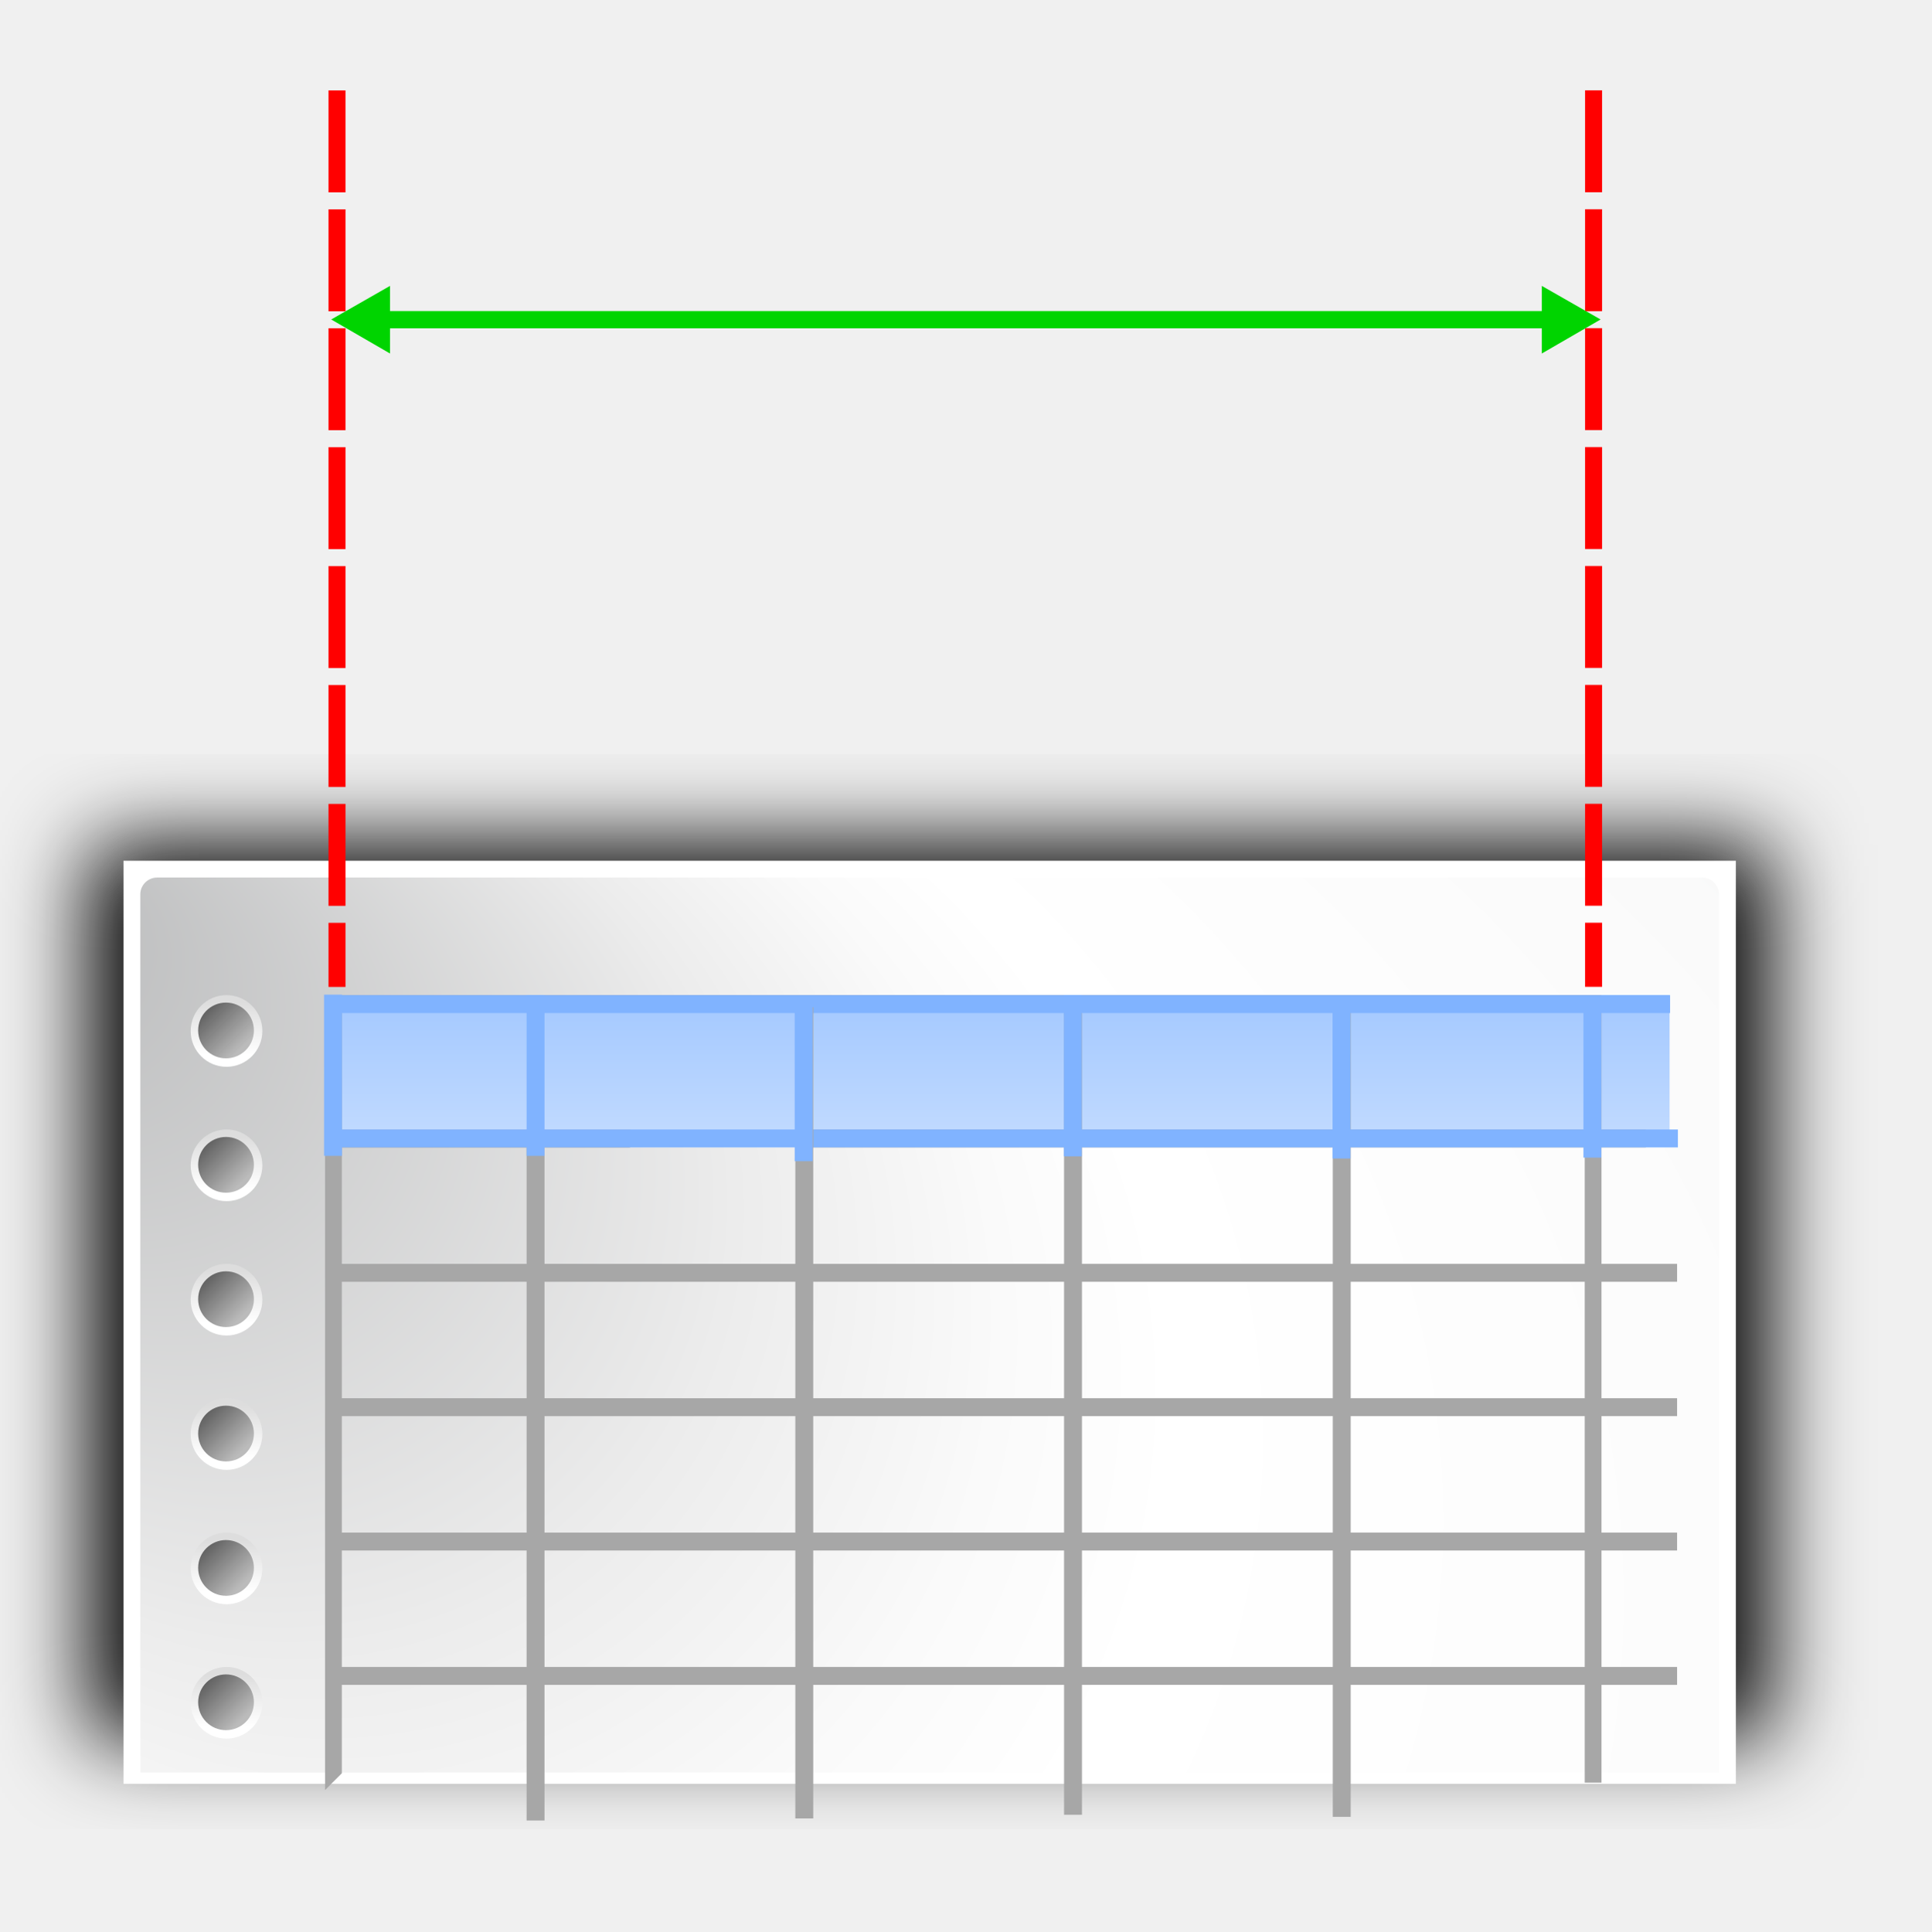
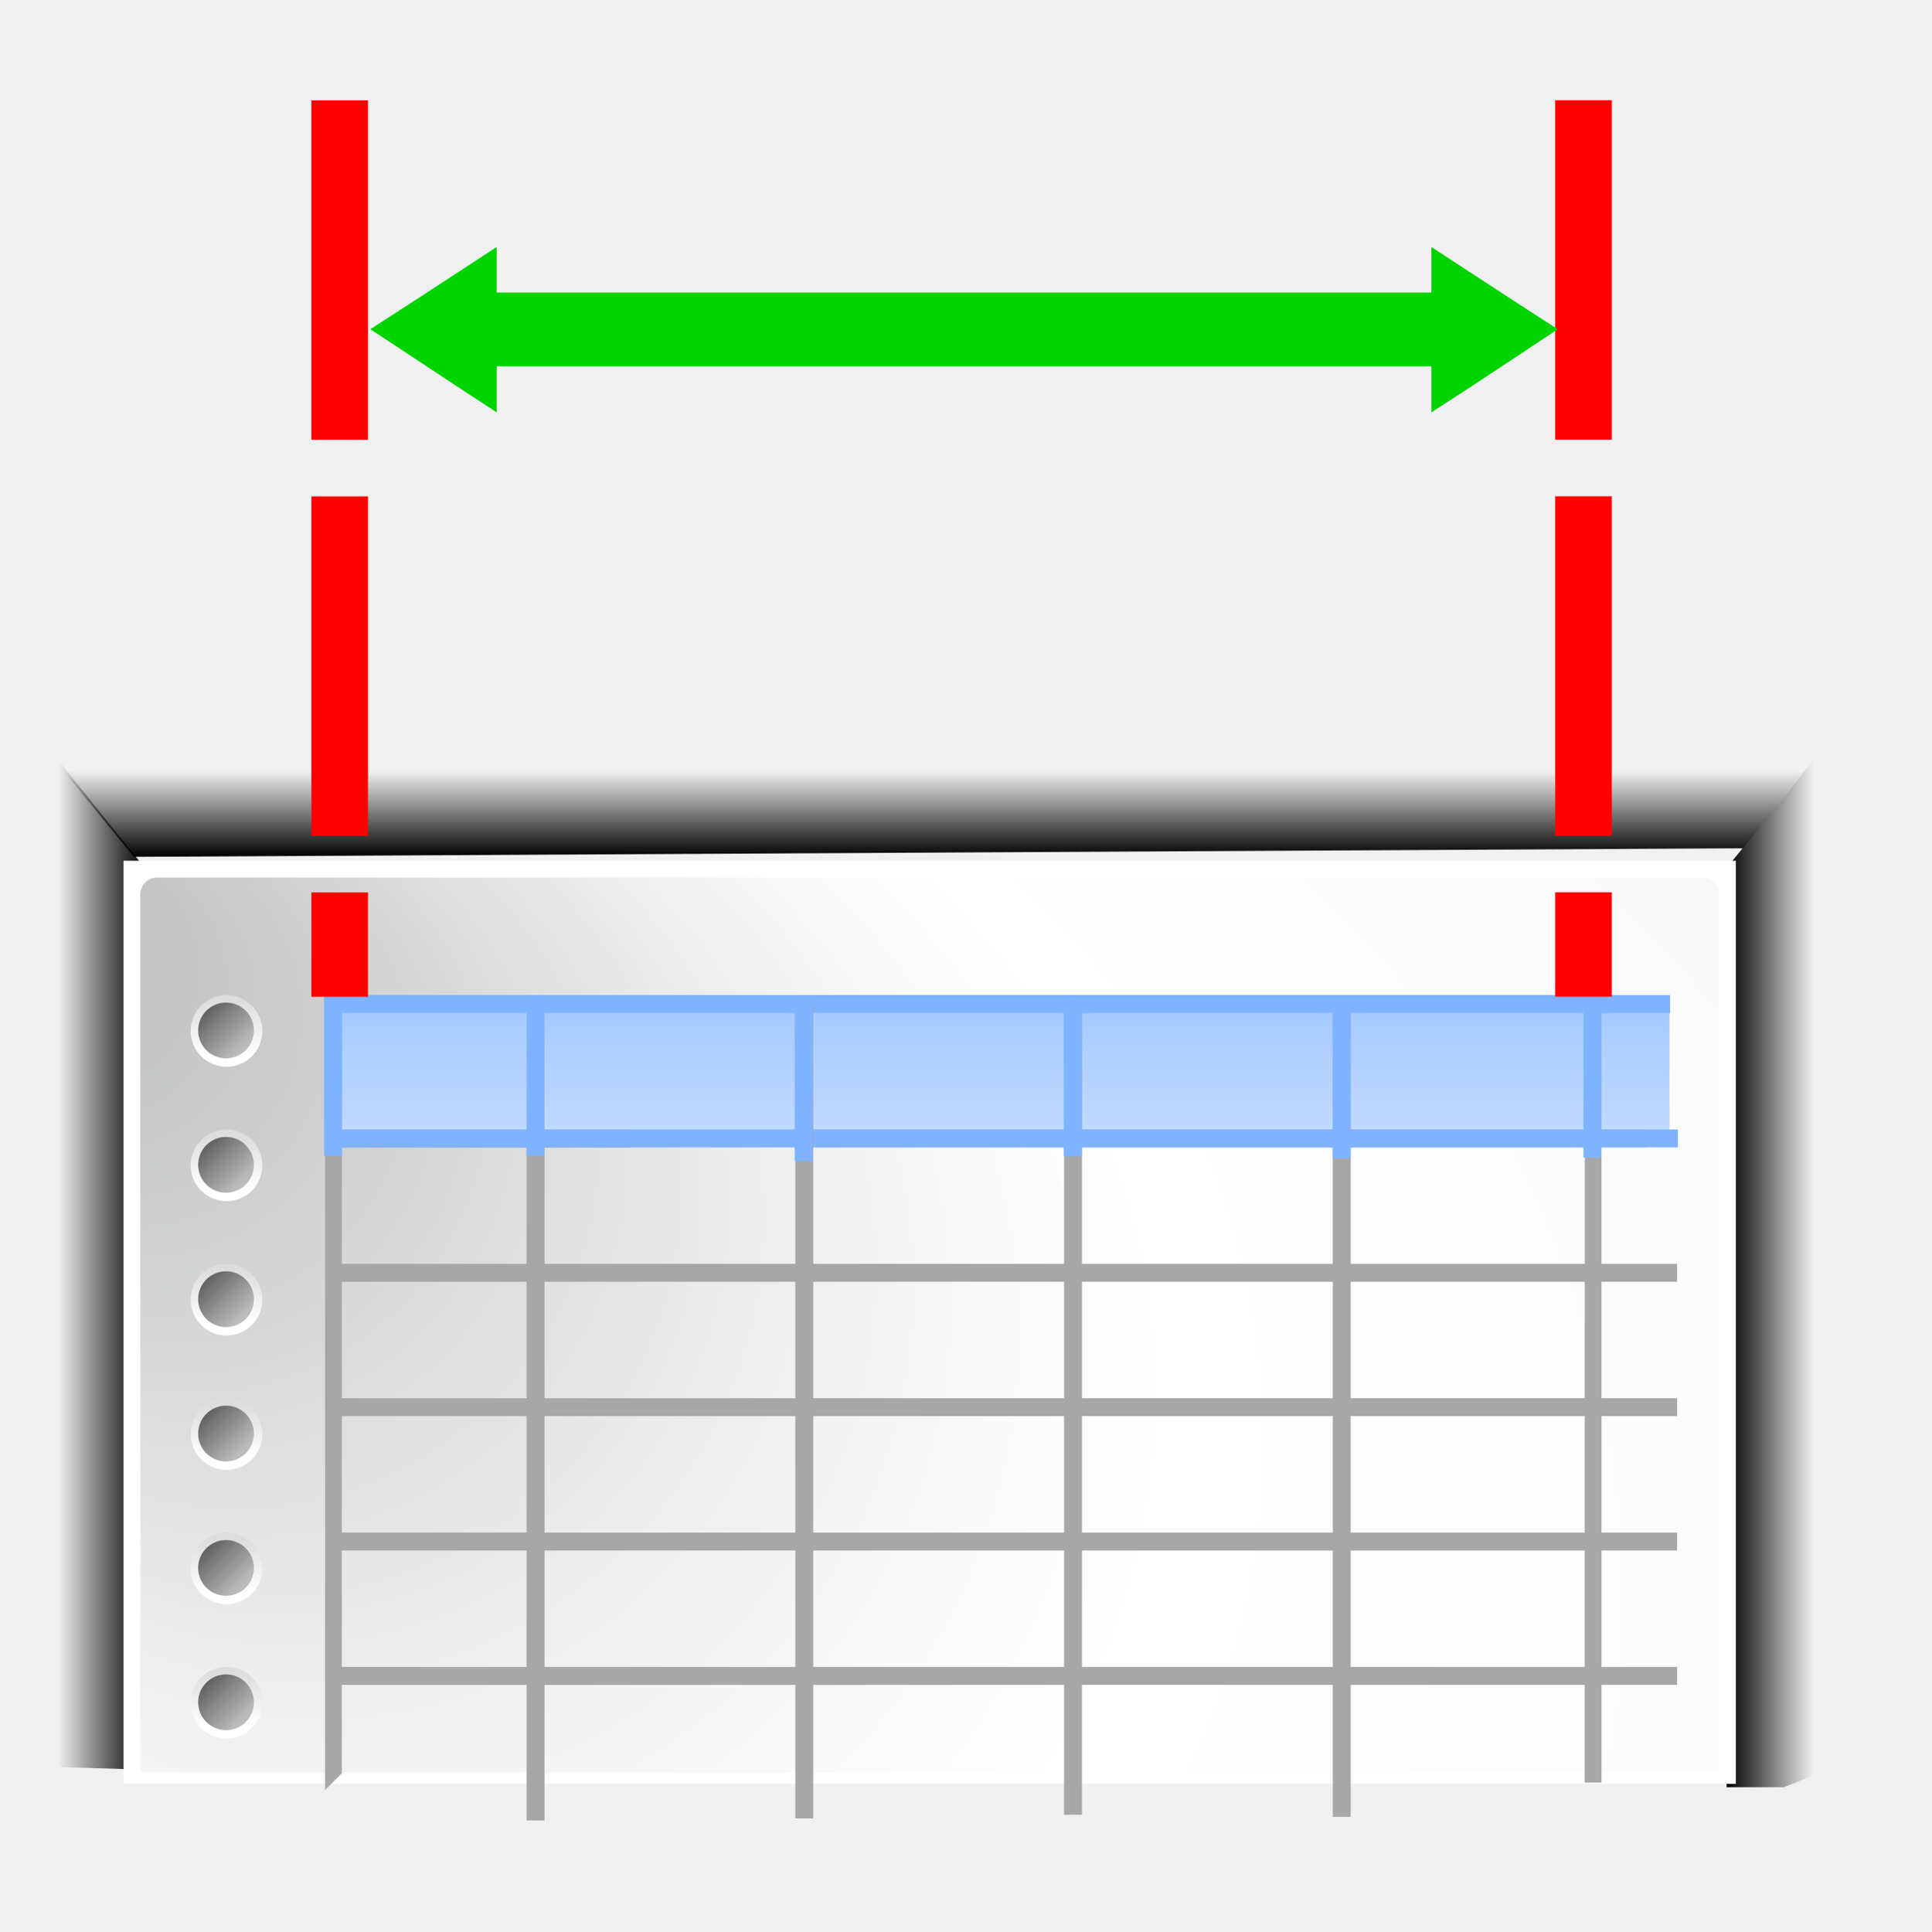
<svg xmlns="http://www.w3.org/2000/svg" width="102.4pt" height="102.4pt">
  <defs>
-     <filter id="defitem0" filterUnits="objectBoundingBox" primitiveUnits="objectBoundingBox" x="-0.1" y="-0.1" width="1.2" height="1.2">
-       <feGaussianBlur result="" in="" x="-0.1" y="-0.1" width="1.2" height="1.2" stdDeviation="0.027, 0.05" />
-     </filter>
-     <radialGradient id="defitem1" gradientUnits="userSpaceOnUse" gradientTransform="matrix(1.18741 0 0 1.18702 -20.186 -10.6831)" cx="102" cy="112.305" fx="8.265" fy="9.099" r="139.559" spreadMethod="pad">
+     <linearGradient id="defitem0" gradientUnits="userSpaceOnUse" gradientTransform="matrix(0 -0.0635264 -1.08067 0 130.931 7.13886)" x1="16" y1="64" x2="112" y2="64" spreadMethod="pad">
+       <stop stop-color="#000000" offset="0" stop-opacity="1" />
+       <stop stop-color="#000000" offset="1" stop-opacity="0" />
+     </linearGradient>
+     <linearGradient id="defitem1" gradientUnits="userSpaceOnUse" gradientTransform="matrix(0.0640555 0 0 1.04139 -0.9527 -3.60007)" x1="16" y1="64" x2="112" y2="64" spreadMethod="pad">
+       <stop stop-color="#000000" offset="0" stop-opacity="1" />
+       <stop stop-color="#000000" offset="1" stop-opacity="0" />
+     </linearGradient>
+     <linearGradient id="defitem2" gradientUnits="userSpaceOnUse" gradientTransform="matrix(-0.0640555 0 0 1.04139 7.26346 -3.60007)" x1="16" y1="64" x2="112" y2="64" spreadMethod="pad">
+       <stop stop-color="#000000" offset="0" stop-opacity="1" />
+       <stop stop-color="#000000" offset="1" stop-opacity="0" />
+     </linearGradient>
+     <radialGradient id="defitem3" gradientUnits="userSpaceOnUse" gradientTransform="matrix(1.18741 0 0 1.18702 -20.186 -10.6831)" cx="102" cy="112.305" fx="8.265" fy="9.099" r="139.559" spreadMethod="pad">
      <stop stop-color="#b7b8b9" offset="0" stop-opacity="1" />
      <stop stop-color="#ececec" offset="0.189" stop-opacity="1" />
      <stop stop-color="#fafafa" offset="0.257" stop-opacity="1" />
      <stop stop-color="#ffffff" offset="0.301" stop-opacity="1" />
      <stop stop-color="#fafafa" offset="0.531" stop-opacity="1" />
      <stop stop-color="#ebecec" offset="0.845" stop-opacity="1" />
      <stop stop-color="#e1e2e3" offset="1" stop-opacity="1" />
    </radialGradient>
-     <linearGradient id="defitem2" gradientUnits="userSpaceOnUse" gradientTransform="matrix(1.3927 0 0 1.18741 -39.3437 -14.249)" x1="60.125" y1="12" x2="60.125" y2="20" spreadMethod="pad">
+     <linearGradient id="defitem4" gradientUnits="userSpaceOnUse" gradientTransform="matrix(1.3927 0 0 1.18741 -39.3437 -14.249)" x1="60.125" y1="12" x2="60.125" y2="20" spreadMethod="pad">
      <stop stop-color="#a3c8ff" offset="0" stop-opacity="1" />
      <stop stop-color="#bfd9ff" offset="1" stop-opacity="1" />
    </linearGradient>
-     <linearGradient id="defitem3" gradientUnits="userSpaceOnUse" gradientTransform="translate(-151, -116)" x1="153" y1="119.557" x2="153" y2="116.444" spreadMethod="pad">
+     <linearGradient id="defitem5" gradientUnits="userSpaceOnUse" gradientTransform="translate(-151, -116)" x1="153" y1="119.557" x2="153" y2="116.444" spreadMethod="pad">
      <stop stop-color="#ffffff" offset="0" stop-opacity="1" />
      <stop stop-color="#dddddd" offset="1" stop-opacity="1" />
    </linearGradient>
-     <linearGradient id="defitem4" gradientUnits="userSpaceOnUse" gradientTransform="translate(-151.444, -116.444)" x1="154.101" y1="119.101" x2="151.9" y2="116.9" spreadMethod="pad">
+     <linearGradient id="defitem6" gradientUnits="userSpaceOnUse" gradientTransform="translate(-151.444, -116.444)" x1="154.101" y1="119.101" x2="151.9" y2="116.9" spreadMethod="pad">
      <stop stop-color="#bbbbbb" offset="0" stop-opacity="1" />
      <stop stop-color="#616161" offset="1" stop-opacity="1" />
    </linearGradient>
-     <linearGradient id="defitem5" gradientUnits="userSpaceOnUse" gradientTransform="translate(-151, -108)" x1="153" y1="111.557" x2="153" y2="108.444" spreadMethod="pad">
+     <linearGradient id="defitem7" gradientUnits="userSpaceOnUse" gradientTransform="translate(-151, -108)" x1="153" y1="111.557" x2="153" y2="108.444" spreadMethod="pad">
      <stop stop-color="#ffffff" offset="0" stop-opacity="1" />
      <stop stop-color="#dddddd" offset="1" stop-opacity="1" />
    </linearGradient>
-     <linearGradient id="defitem6" gradientUnits="userSpaceOnUse" gradientTransform="translate(-151.444, -108.444)" x1="154.101" y1="111.101" x2="151.9" y2="108.9" spreadMethod="pad">
+     <linearGradient id="defitem8" gradientUnits="userSpaceOnUse" gradientTransform="translate(-151.444, -108.444)" x1="154.101" y1="111.101" x2="151.9" y2="108.9" spreadMethod="pad">
      <stop stop-color="#bbbbbb" offset="0" stop-opacity="1" />
      <stop stop-color="#616161" offset="1" stop-opacity="1" />
    </linearGradient>
-     <linearGradient id="defitem7" gradientUnits="userSpaceOnUse" gradientTransform="translate(-151, -100)" x1="153" y1="103.557" x2="153" y2="100.444" spreadMethod="pad">
+     <linearGradient id="defitem9" gradientUnits="userSpaceOnUse" gradientTransform="translate(-151, -100)" x1="153" y1="103.557" x2="153" y2="100.444" spreadMethod="pad">
      <stop stop-color="#ffffff" offset="0" stop-opacity="1" />
      <stop stop-color="#dddddd" offset="1" stop-opacity="1" />
    </linearGradient>
-     <linearGradient id="defitem8" gradientUnits="userSpaceOnUse" gradientTransform="translate(-151.444, -100.444)" x1="154.101" y1="103.101" x2="151.9" y2="100.9" spreadMethod="pad">
+     <linearGradient id="defitem10" gradientUnits="userSpaceOnUse" gradientTransform="translate(-151.444, -100.444)" x1="154.101" y1="103.101" x2="151.9" y2="100.901" spreadMethod="pad">
      <stop stop-color="#bbbbbb" offset="0" stop-opacity="1" />
      <stop stop-color="#616161" offset="1" stop-opacity="1" />
    </linearGradient>
-     <linearGradient id="defitem9" gradientUnits="userSpaceOnUse" gradientTransform="translate(-151, -92)" x1="153" y1="95.557" x2="153" y2="92.444" spreadMethod="pad">
+     <linearGradient id="defitem11" gradientUnits="userSpaceOnUse" gradientTransform="translate(-151, -92)" x1="153" y1="95.557" x2="153" y2="92.444" spreadMethod="pad">
      <stop stop-color="#ffffff" offset="0" stop-opacity="1" />
      <stop stop-color="#dddddd" offset="1" stop-opacity="1" />
    </linearGradient>
-     <linearGradient id="defitem10" gradientUnits="userSpaceOnUse" gradientTransform="translate(-151.444, -92.444)" x1="154.101" y1="95.101" x2="151.9" y2="92.9" spreadMethod="pad">
+     <linearGradient id="defitem12" gradientUnits="userSpaceOnUse" gradientTransform="translate(-151.444, -92.444)" x1="154.101" y1="95.101" x2="151.9" y2="92.9" spreadMethod="pad">
      <stop stop-color="#bbbbbb" offset="0" stop-opacity="1" />
      <stop stop-color="#616161" offset="1" stop-opacity="1" />
    </linearGradient>
-     <linearGradient id="defitem11" gradientUnits="userSpaceOnUse" gradientTransform="translate(-151, -84)" x1="153" y1="87.557" x2="153" y2="84.444" spreadMethod="pad">
+     <linearGradient id="defitem13" gradientUnits="userSpaceOnUse" gradientTransform="translate(-151, -84)" x1="153" y1="87.557" x2="153" y2="84.444" spreadMethod="pad">
      <stop stop-color="#ffffff" offset="0" stop-opacity="1" />
      <stop stop-color="#dddddd" offset="1" stop-opacity="1" />
    </linearGradient>
-     <linearGradient id="defitem12" gradientUnits="userSpaceOnUse" gradientTransform="translate(-151.444, -84.444)" x1="154.101" y1="87.101" x2="151.9" y2="84.9" spreadMethod="pad">
+     <linearGradient id="defitem14" gradientUnits="userSpaceOnUse" gradientTransform="translate(-151.444, -84.444)" x1="154.101" y1="87.101" x2="151.9" y2="84.9" spreadMethod="pad">
      <stop stop-color="#bbbbbb" offset="0" stop-opacity="1" />
      <stop stop-color="#616161" offset="1" stop-opacity="1" />
    </linearGradient>
-     <linearGradient id="defitem13" gradientUnits="userSpaceOnUse" gradientTransform="translate(-151, -76)" x1="153" y1="79.557" x2="153" y2="76.444" spreadMethod="pad">
+     <linearGradient id="defitem15" gradientUnits="userSpaceOnUse" gradientTransform="translate(-151, -76)" x1="153" y1="79.557" x2="153" y2="76.444" spreadMethod="pad">
      <stop stop-color="#ffffff" offset="0" stop-opacity="1" />
      <stop stop-color="#dddddd" offset="1" stop-opacity="1" />
    </linearGradient>
-     <linearGradient id="defitem14" gradientUnits="userSpaceOnUse" gradientTransform="translate(-151.444, -76.444)" x1="154.101" y1="79.101" x2="151.9" y2="76.9" spreadMethod="pad">
+     <linearGradient id="defitem16" gradientUnits="userSpaceOnUse" gradientTransform="translate(-151.444, -76.444)" x1="154.101" y1="79.101" x2="151.9" y2="76.9" spreadMethod="pad">
      <stop stop-color="#bbbbbb" offset="0" stop-opacity="1" />
      <stop stop-color="#616161" offset="1" stop-opacity="1" />
    </linearGradient>
  </defs>
  <g id="layer1">
-     <path id="path7865" fill="#000000" fill-opacity="1" fill-rule="nonzero" filter="url(#defitem0)" d="M0 0L0 51.929L96 51.929L96 51.929L96 0Z" transform="matrix(1.23689 0 0 1.21922 6.35609 59.6669)" />
+     <path id="path7865-4" fill="url(#defitem0)" fill-rule="nonzero" d="M118.741 5.484L4.992 6.089L0 0L36.709 0.024L36.743 0.024L123.083 0.024Z" transform="translate(4.4767, 54.4873)" />
+     <path id="path7865-2" fill="url(#defitem1)" fill-rule="nonzero" d="M0.072 72.747C0.072 72.747 4.118 72.747 4.118 72.747L4.12 72.747L6.175 71.927L6.311 0L0 7.85L0.072 72.747Z" transform="translate(121.999, 53.6067)" />
+     <path id="path3071" fill="url(#defitem2)" fill-rule="nonzero" d="M6.239 71.507L0.089 71.32L0.089 71.288L0 0L6.311 7.85L6.239 71.507Z" transform="translate(3.99903, 53.6067)" />
    <path id="path34" fill="#ffffff" fill-opacity="1" fill-rule="nonzero" d="M0 0L0 65.26L113.992 65.26L113.992 7.10543e-15Z" transform="translate(8.73092, 60.8543)" />
-     <path id="path59" fill="url(#defitem1)" fill-rule="nonzero" d="M1.187 0C0.533 0 0 0.533 0 1.187L0 63.274L111.617 63.274L111.617 1.187C111.617 0.533 111.085 0 110.429 0Z" transform="translate(9.91833, 62.0418)" />
-     <rect id="rect66" transform="translate(23.3316, 70.3537)" fill="url(#defitem2)" fill-rule="nonzero" width="71.028pt" height="7.599pt" />
+     <path id="path59" fill="url(#defitem3)" fill-rule="nonzero" d="M1.187 0C0.533 0 0 0.533 0 1.187L0 63.274L111.617 63.274L111.617 1.187C111.617 0.533 111.085 0 110.429 0Z" transform="translate(9.91833, 62.0418)" />
+     <rect id="rect66" transform="translate(23.3316, 70.3537)" fill="url(#defitem4)" fill-rule="nonzero" width="71.028pt" height="7.599pt" />
    <g id="g201" transform="translate(13.4806, 117.85)">
-       <circle id="circle208" r="1.6pt" cx="1.6pt" cy="1.6pt" transform="matrix(1.18741 0 0 1.18741 -4.06576e-16 -6.65266e-15)" fill="url(#defitem3)" fill-rule="nonzero" />
-       <circle id="circle215" r="1.245pt" cx="1.245pt" cy="1.245pt" transform="matrix(1.18741 0 0 1.18741 0.527212 0.527212)" fill="url(#defitem4)" fill-rule="nonzero" />
+       <circle id="circle208" r="1.6pt" cx="1.6pt" cy="1.6pt" transform="matrix(1.18741 0 0 1.18741 0 0)" fill="url(#defitem5)" fill-rule="nonzero" />
+       <circle id="circle215" r="1.245pt" cx="1.245pt" cy="1.245pt" transform="matrix(1.18741 0 0 1.18741 0.527212 0.527212)" fill="url(#defitem6)" fill-rule="nonzero" />
    </g>
    <g id="g217" transform="translate(13.4806, 108.351)">
-       <circle id="circle224" r="1.6pt" cx="1.6pt" cy="1.6pt" transform="matrix(1.18741 0 0 1.18741 -4.06576e-16 8.66494e-15)" fill="url(#defitem5)" fill-rule="nonzero" />
-       <circle id="circle231" r="1.245pt" cx="1.245pt" cy="1.245pt" transform="matrix(1.18741 0 0 1.18741 0.527212 0.527212)" fill="url(#defitem6)" fill-rule="nonzero" />
+       <circle id="circle224" r="1.6pt" cx="1.6pt" cy="1.6pt" transform="matrix(1.18741 0 0 1.18741 0 -1.77636e-14)" fill="url(#defitem7)" fill-rule="nonzero" />
+       <circle id="circle231" r="1.245pt" cx="1.245pt" cy="1.245pt" transform="matrix(1.18741 0 0 1.18741 0.527212 0.527212)" fill="url(#defitem8)" fill-rule="nonzero" />
    </g>
    <g id="g233" transform="translate(13.4806, 98.8516)">
-       <circle id="circle240" r="1.6pt" cx="1.6pt" cy="1.6pt" transform="matrix(1.18741 0 0 1.18741 -4.06576e-16 -4.42354e-16)" fill="url(#defitem7)" fill-rule="nonzero" />
-       <circle id="circle247" r="1.245pt" cx="1.245pt" cy="1.245pt" transform="matrix(1.18741 0 0 1.18741 0.527212 0.527212)" fill="url(#defitem8)" fill-rule="nonzero" />
+       <circle id="circle240" r="1.6pt" cx="1.6pt" cy="1.6pt" transform="matrix(1.18741 0 0 1.18741 0 0)" fill="url(#defitem9)" fill-rule="nonzero" />
+       <circle id="circle247" r="1.245pt" cx="1.245pt" cy="1.245pt" transform="matrix(1.18741 0 0 1.18741 0.527212 0.527212)" fill="url(#defitem10)" fill-rule="nonzero" />
    </g>
    <g id="g249" transform="translate(13.4806, 89.3523)">
-       <circle id="circle256" r="1.6pt" cx="1.6pt" cy="1.6pt" transform="matrix(1.18741 0 0 1.18741 -4.06576e-16 1.00614e-15)" fill="url(#defitem9)" fill-rule="nonzero" />
-       <circle id="circle263" r="1.245pt" cx="1.245pt" cy="1.245pt" transform="matrix(1.18741 0 0 1.18741 0.527212 0.527212)" fill="url(#defitem10)" fill-rule="nonzero" />
+       <circle id="circle256" r="1.6pt" cx="1.6pt" cy="1.6pt" transform="matrix(1.18741 0 0 1.18741 0 0)" fill="url(#defitem11)" fill-rule="nonzero" />
+       <circle id="circle263" r="1.245pt" cx="1.245pt" cy="1.245pt" transform="matrix(1.18741 0 0 1.18741 0.527212 0.527212)" fill="url(#defitem12)" fill-rule="nonzero" />
    </g>
    <g id="g265" transform="translate(13.4806, 79.853)">
-       <circle id="circle272" r="1.6pt" cx="1.6pt" cy="1.6pt" transform="matrix(1.18741 0 0 1.18741 -4.06576e-16 2.44596e-15)" fill="url(#defitem11)" fill-rule="nonzero" />
-       <circle id="circle279" r="1.245pt" cx="1.245pt" cy="1.245pt" transform="matrix(1.18741 0 0 1.18741 0.527212 0.527212)" fill="url(#defitem12)" fill-rule="nonzero" />
+       <circle id="circle272" r="1.6pt" cx="1.6pt" cy="1.6pt" transform="matrix(1.18741 0 0 1.18741 0 0)" fill="url(#defitem13)" fill-rule="nonzero" />
+       <circle id="circle279" r="1.245pt" cx="1.245pt" cy="1.245pt" transform="matrix(1.18741 0 0 1.18741 0.527212 0.527212)" fill="url(#defitem14)" fill-rule="nonzero" />
    </g>
    <g id="g281" transform="translate(13.4806, 70.3537)">
-       <circle id="circle288" r="1.6pt" cx="1.6pt" cy="1.6pt" transform="matrix(1.18741 0 0 1.18741 -4.06576e-16 3.89012e-15)" fill="url(#defitem13)" fill-rule="nonzero" />
-       <circle id="circle295" r="1.245pt" cx="1.245pt" cy="1.245pt" transform="matrix(1.18741 0 0 1.18741 0.527212 0.527212)" fill="url(#defitem14)" fill-rule="nonzero" />
+       <circle id="circle288" r="1.6pt" cx="1.6pt" cy="1.6pt" transform="matrix(1.18741 0 0 1.18741 0 -8.88178e-15)" fill="url(#defitem15)" fill-rule="nonzero" />
+       <circle id="circle295" r="1.245pt" cx="1.245pt" cy="1.245pt" transform="matrix(1.18741 0 0 1.18741 0.527212 0.527212)" fill="url(#defitem16)" fill-rule="nonzero" />
    </g>
    <rect id="rect297" transform="translate(23.5736, 89.3523)" fill="#a7a7a7" fill-opacity="1" fill-rule="nonzero" width="71.245pt" height="0.95pt" />
    <rect id="rect299" transform="translate(23.5736, 98.8516)" fill="#a7a7a7" fill-opacity="1" fill-rule="nonzero" width="71.245pt" height="0.95pt" />
    <rect id="rect301" transform="translate(23.5736, 108.351)" fill="#a7a7a7" fill-opacity="1" fill-rule="nonzero" width="71.245pt" height="0.95pt" />
    <rect id="rect303" transform="translate(23.5736, 117.85)" fill="#a7a7a7" fill-opacity="1" fill-rule="nonzero" width="71.245pt" height="0.95pt" />
    <rect id="rect317" transform="translate(37.2289, 80.4467)" fill="#a7a7a7" fill-opacity="1" fill-rule="nonzero" width="0.95pt" height="36.194pt" />
    <rect id="rect321" transform="translate(75.2261, 70.9474)" fill="#a7a7a7" fill-opacity="1" fill-rule="nonzero" width="0.95pt" height="43.015pt" />
    <rect id="rect323" transform="translate(94.2247, 70.9474)" fill="#a7a7a7" fill-opacity="1" fill-rule="nonzero" width="0.95pt" height="43.124pt" />
    <rect id="rect325" transform="translate(56.6229, 79.853)" fill="#a7a7a7" fill-opacity="1" fill-rule="nonzero" width="44.805pt" height="0.95pt" />
    <path id="path327" fill="#a7a7a7" fill-opacity="1" fill-rule="nonzero" d="M1.187 55.011L1.187 1.187L89.056 1.187L89.056 55.674L90.243 55.674L90.243 0L0 0L0 56.198Z" transform="translate(22.9799, 70.3537)" />
    <rect id="rect377" transform="translate(23.5417, 70.3537)" fill="#80b3ff" fill-opacity="1" fill-rule="nonzero" width="70.897pt" height="0.95pt" />
    <rect id="rect385" transform="translate(75.2136, 70.3537)" fill="#80b3ff" fill-opacity="1" fill-rule="nonzero" width="0.95pt" height="8.549pt" />
    <rect id="rect297-7" transform="translate(23.1108, 79.8628)" fill="#a7a7a7" fill-opacity="1" fill-rule="nonzero" width="16.075pt" height="0.95pt" />
    <rect id="rect371" transform="translate(37.2289, 70.3537)" fill="#80b3ff" fill-opacity="1" fill-rule="nonzero" width="0.95pt" height="8.524pt" />
    <rect id="rect375" transform="translate(23.369, 79.853)" fill="#80b3ff" fill-opacity="1" fill-rule="nonzero" width="71.441pt" height="0.95pt" />
-     <path id="path3012" fill="none" stroke="#ff0000" stroke-opacity="1" stroke-width="1.201" stroke-linecap="butt" stroke-linejoin="miter" stroke-miterlimit="4" stroke-dasharray=" 7.206,1.201" d="M0 0L0 63.381" transform="translate(23.8257, 6.39272)" />
-     <path id="path3012-7" fill="none" stroke="#ff0000" stroke-opacity="1" stroke-width="1.201" stroke-linecap="butt" stroke-linejoin="miter" stroke-miterlimit="4" stroke-dasharray=" 7.206,1.201" d="M0 0L0 63.381" transform="translate(112.662, 6.38598)" />
-     <path id="path3012-4" fill="#00d400" fill-opacity="1" fill-rule="nonzero" d="M4.156 0L0 2.375L4.156 4.781L4.156 3L85.586 3L85.586 4.781L89.742 2.375L85.586 0L85.586 1.781L4.156 1.781Z" transform="translate(23.4164, 20.2111)" />
    <rect id="rect321-4" transform="translate(56.2275, 71.2066)" fill="#a7a7a7" fill-opacity="1" fill-rule="nonzero" width="0.95pt" height="43.015pt" />
    <rect id="rect385-4" transform="translate(94.2089, 70.5045)" fill="#80b3ff" fill-opacity="1" fill-rule="nonzero" width="0.95pt" height="8.549pt" />
    <rect id="rect385-44" transform="translate(111.945, 70.4428)" fill="#80b3ff" fill-opacity="1" fill-rule="nonzero" width="0.95pt" height="8.549pt" />
    <rect id="rect385-0" transform="translate(56.1825, 70.6962)" fill="#80b3ff" fill-opacity="1" fill-rule="nonzero" width="0.95pt" height="8.549pt" />
    <rect id="rect385-6" transform="translate(22.9103, 70.3193)" fill="#80b3ff" fill-opacity="1" fill-rule="nonzero" width="0.95pt" height="8.549pt" />
+     <path id="path3012-2" fill="none" stroke="#ff0000" stroke-opacity="1" stroke-width="4" stroke-linecap="butt" stroke-linejoin="miter" stroke-miterlimit="4" stroke-dasharray=" 24,4" d="M0 0L0 63.381" transform="translate(24.0175, 7.09312)" />
+     <path id="path3012-7-0" fill="none" stroke="#ff0000" stroke-opacity="1" stroke-width="4" stroke-linecap="butt" stroke-linejoin="miter" stroke-miterlimit="4" stroke-dasharray=" 24,4" d="M0 0L0 63.381" transform="translate(111.951, 7.08638)" />
+     <path id="path3012-4-6" fill="#00d400" fill-opacity="1" fill-rule="nonzero" d="M83.948 5.812L81.291 4.094L77.647 1.719L75.016 0L75.016 3.219L8.932 3.219L8.932 0L6.302 1.719L2.658 4.094L0 5.812L2.658 7.562L6.302 9.969L8.932 11.688L8.932 8.438L75.016 8.438L75.016 11.688L77.674 9.969L81.318 7.562Z" transform="translate(26.1801, 17.462)" />
  </g>
</svg>
